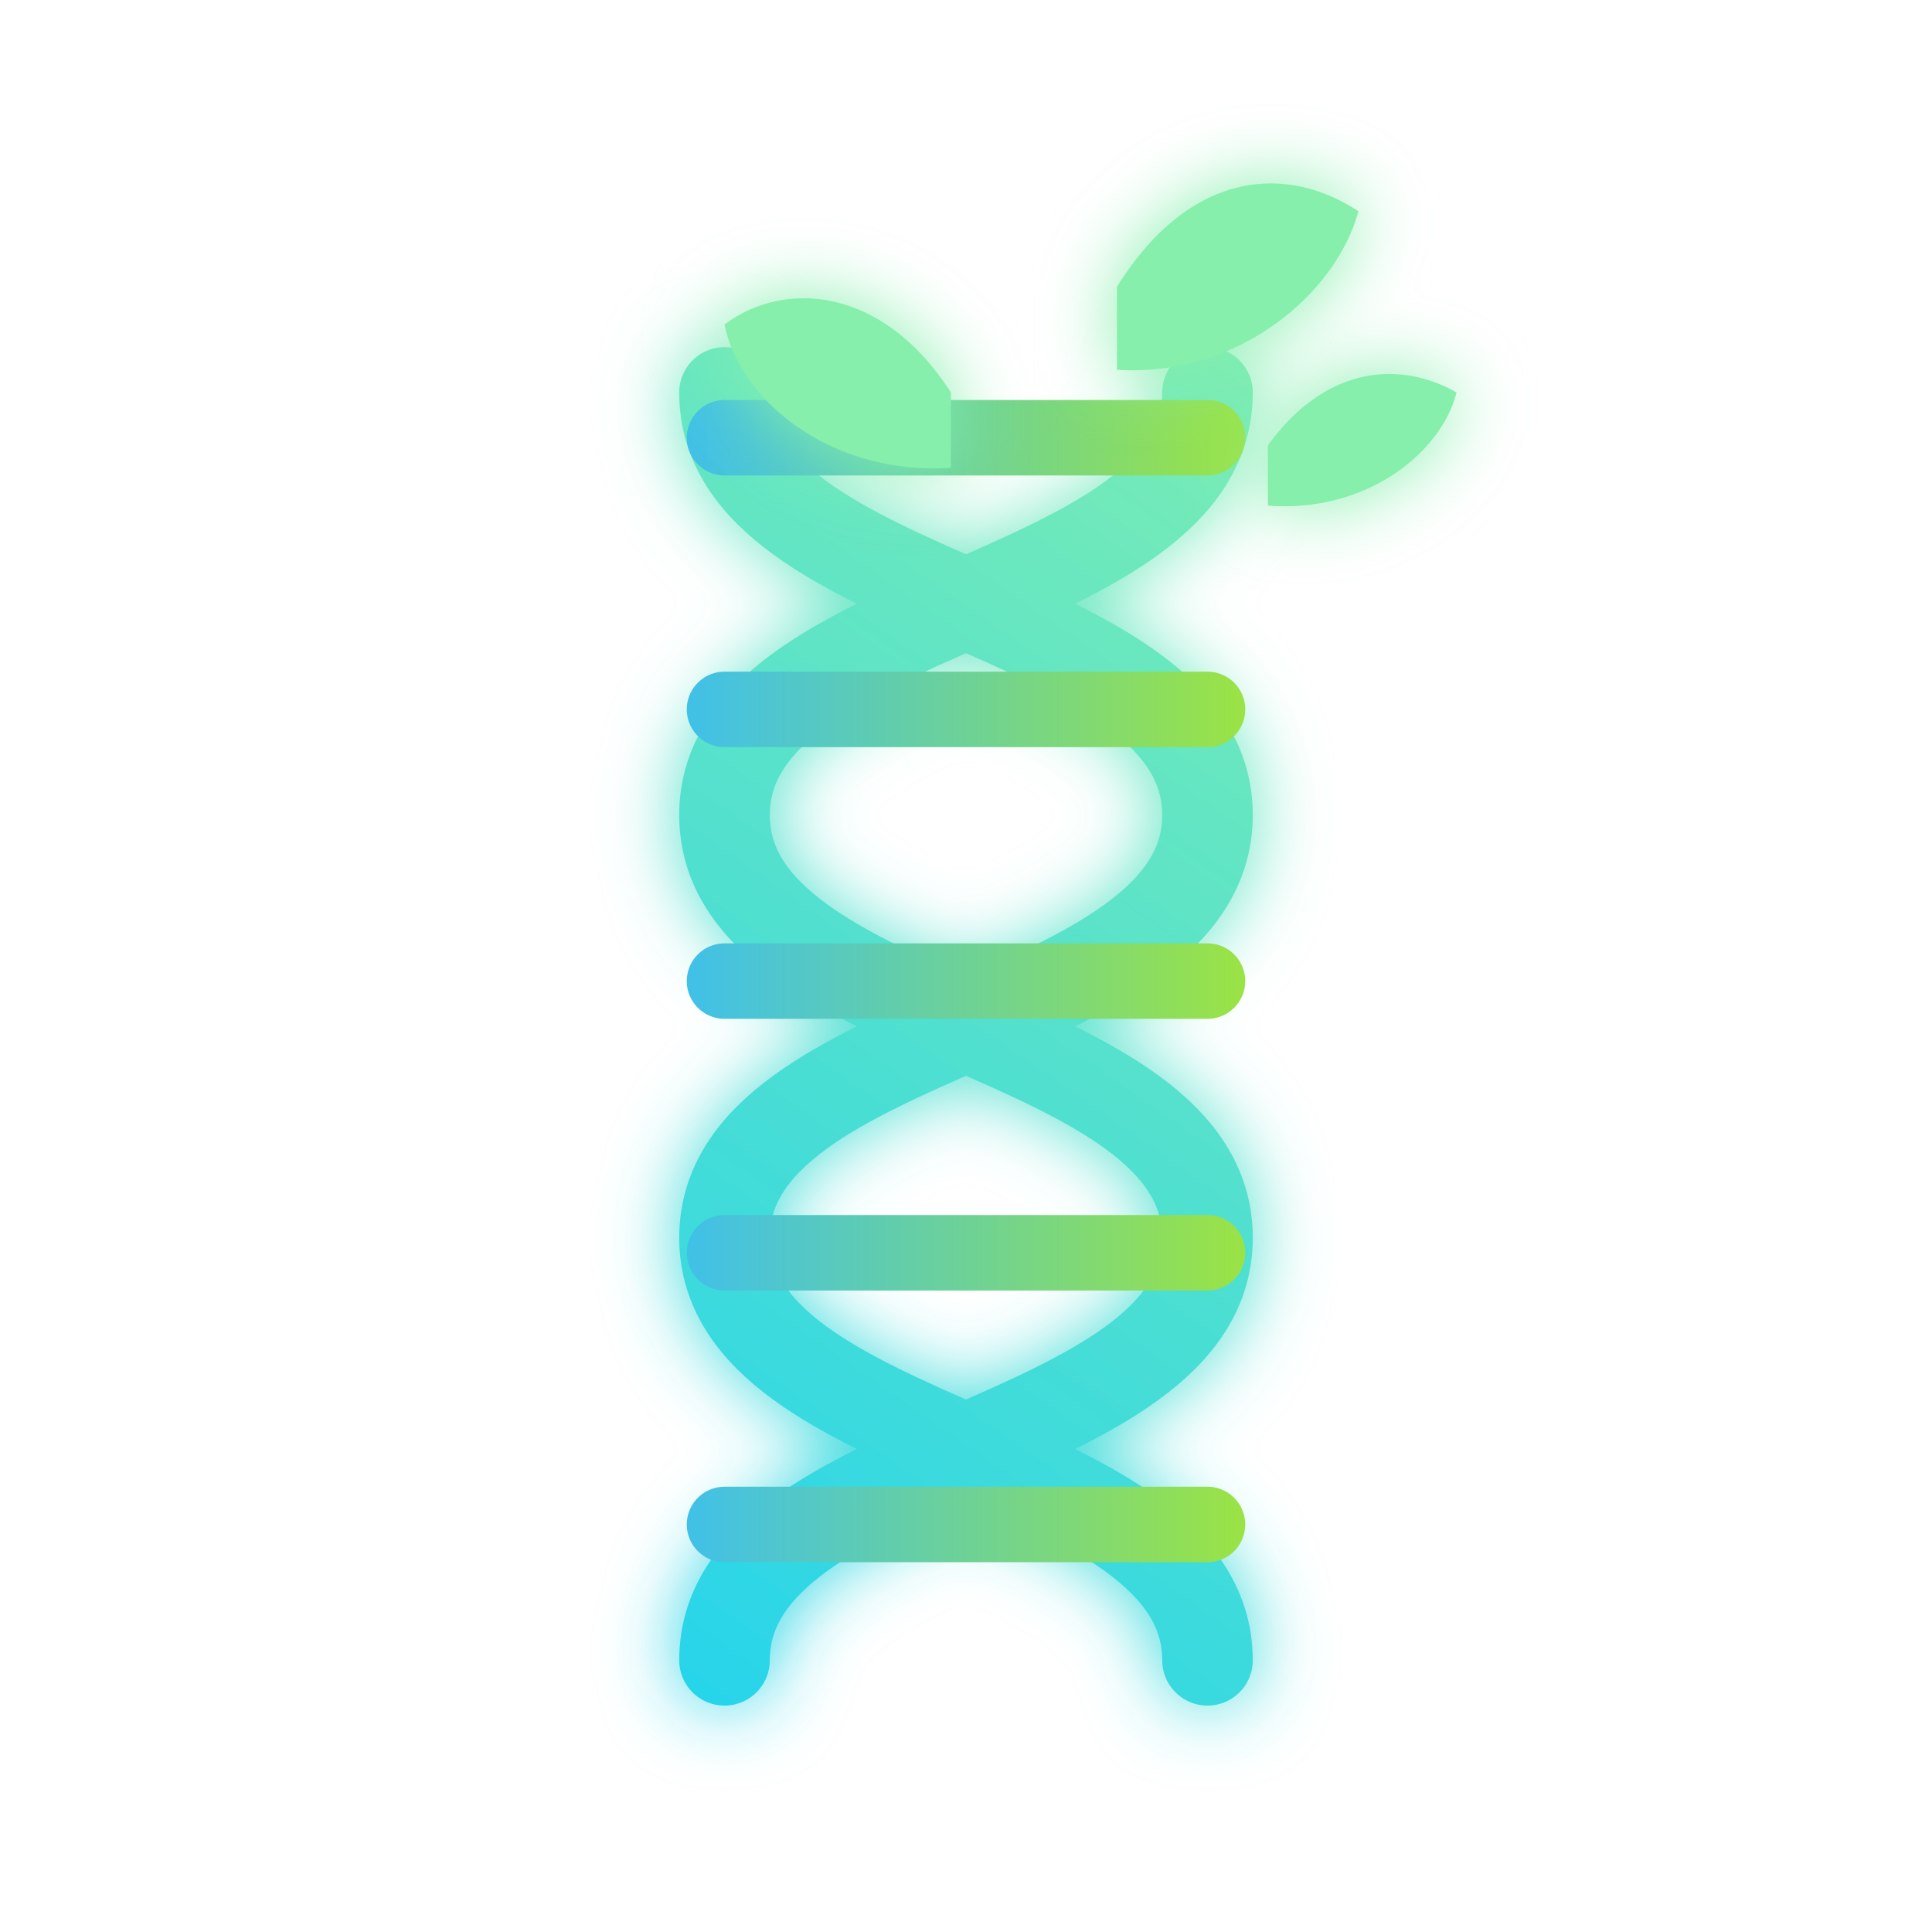
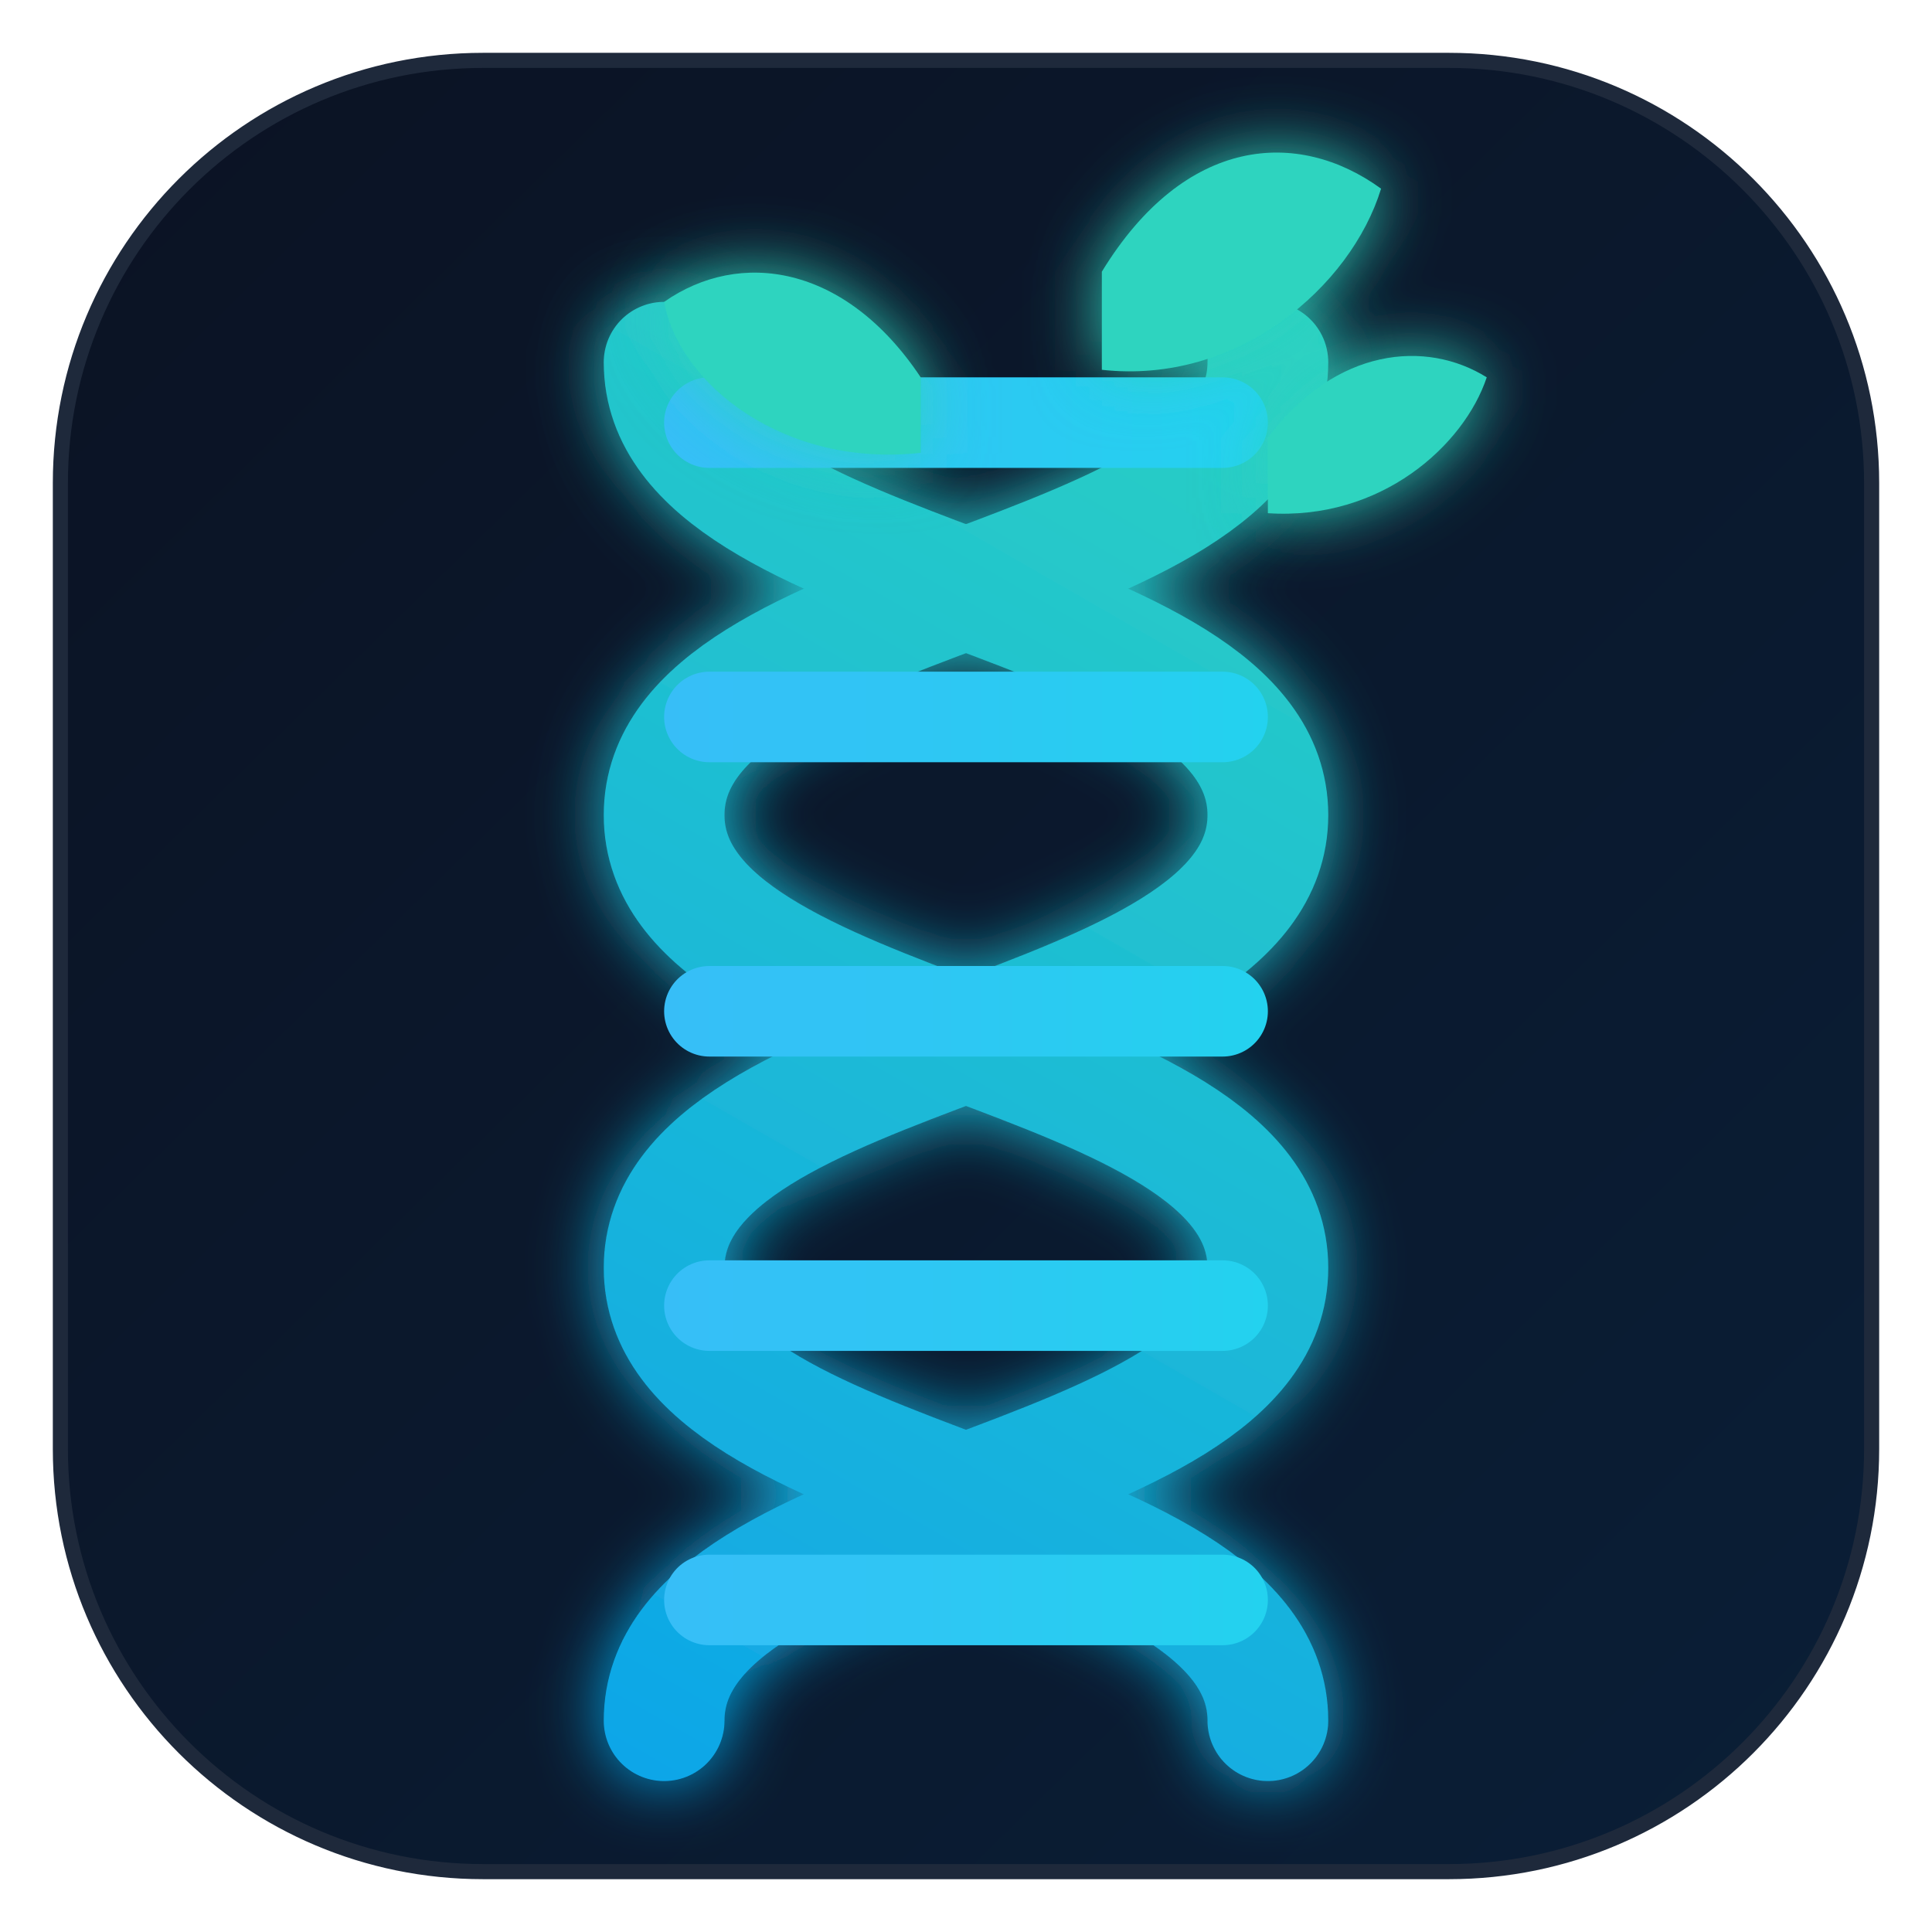
<svg xmlns="http://www.w3.org/2000/svg" viewBox="0 0 256 256" fill="none">
  <defs>
-     <linearGradient id="dna" x1="64" y1="220" x2="192" y2="36" gradientUnits="userSpaceOnUse">
-       <stop offset="0" stop-color="#22d3ee" />
-       <stop offset="1" stop-color="#86efac" />
+     <linearGradient id="bg" x1="18" y1="16" x2="238" y2="240" gradientUnits="userSpaceOnUse">
+       <stop offset="0" stop-color="#0b1324" />
+       <stop offset="1" stop-color="#0a1e36" />
    </linearGradient>
-     <linearGradient id="bar" x1="84" y1="40" x2="172" y2="40" gradientUnits="userSpaceOnUse">
+     <linearGradient id="dna" x1="70" y1="232" x2="186" y2="30" gradientUnits="userSpaceOnUse">
+       <stop offset="0" stop-color="#0ea5e9" />
+       <stop offset="1" stop-color="#2dd4bf" />
+     </linearGradient>
+     <linearGradient id="bar" x1="84" y1="44" x2="172" y2="44" gradientUnits="userSpaceOnUse">
      <stop offset="0" stop-color="#38bdf8" />
-       <stop offset="1" stop-color="#a3e635" />
+       <stop offset="1" stop-color="#22d3ee" />
    </linearGradient>
-     <filter id="glow" x="-30%" y="-30%" width="160%" height="160%">
-       <feGaussianBlur stdDeviation="5" result="blur" />
+     <filter id="glow" x="-35%" y="-35%" width="170%" height="170%">
+       <feGaussianBlur stdDeviation="4.5" result="blur" />
      <feMerge>
        <feMergeNode in="blur" />
        <feMergeNode in="SourceGraphic" />
      </feMerge>
    </filter>
  </defs>
+   <rect x="8" y="8" width="240" height="240" rx="56" fill="url(#bg)" />
+   <rect x="8" y="8" width="240" height="240" rx="56" stroke="#1e293b" stroke-width="2" />
  <g filter="url(#glow)" stroke="url(#dna)" stroke-linecap="round" stroke-linejoin="round">
-     <path d="M96 220c0-28 64-28 64-56s-64-28-64-56 64-28 64-56" stroke-width="12" />
-     <path d="M160 220c0-28-64-28-64-56s64-28 64-56-64-28-64-56" stroke-width="12" />
+     <path d="M88 228c0-30 80-30 80-60s-80-30-80-60 80-30 80-60" stroke-width="16" />
+     <path d="M168 228c0-30-80-30-80-60s80-30 80-60-80-30-80-60" stroke-width="16" />
  </g>
-   <g stroke="url(#bar)" stroke-width="10" stroke-linecap="round">
-     <line x1="96" y1="58" x2="160" y2="58" />
-     <line x1="96" y1="94" x2="160" y2="94" />
-     <line x1="96" y1="130" x2="160" y2="130" />
-     <line x1="96" y1="166" x2="160" y2="166" />
-     <line x1="96" y1="202" x2="160" y2="202" />
+   <g stroke="url(#bar)" stroke-width="12" stroke-linecap="round">
+     <line x1="94" y1="56" x2="162" y2="56" />
+     <line x1="94" y1="95" x2="162" y2="95" />
+     <line x1="94" y1="134" x2="162" y2="134" />
+     <line x1="94" y1="173" x2="162" y2="173" />
+     <line x1="94" y1="212" x2="162" y2="212" />
  </g>
-   <g fill="#86efac" filter="url(#glow)">
-     <path d="M148 38c10-16 23-16 32-10-3 11-16 22-32 21z" />
-     <path d="M126 52c-9-14-22-15-30-9 2 10 14 20 30 19z" />
-     <path d="M168 59c8-11 18-11 25-7-2 8-12 16-25 15z" />
+   <g fill="#2dd4bf" filter="url(#glow)">
+     <path d="M146 36c11-18 26-19 37-11-4 13-19 26-37 24z" />
+     <path d="M122 50c-10-15-24-17-34-10 2 11 16 22 34 20z" />
+     <path d="M168 58c9-12 21-13 29-8-3 9-14 19-29 18z" />
  </g>
</svg>
